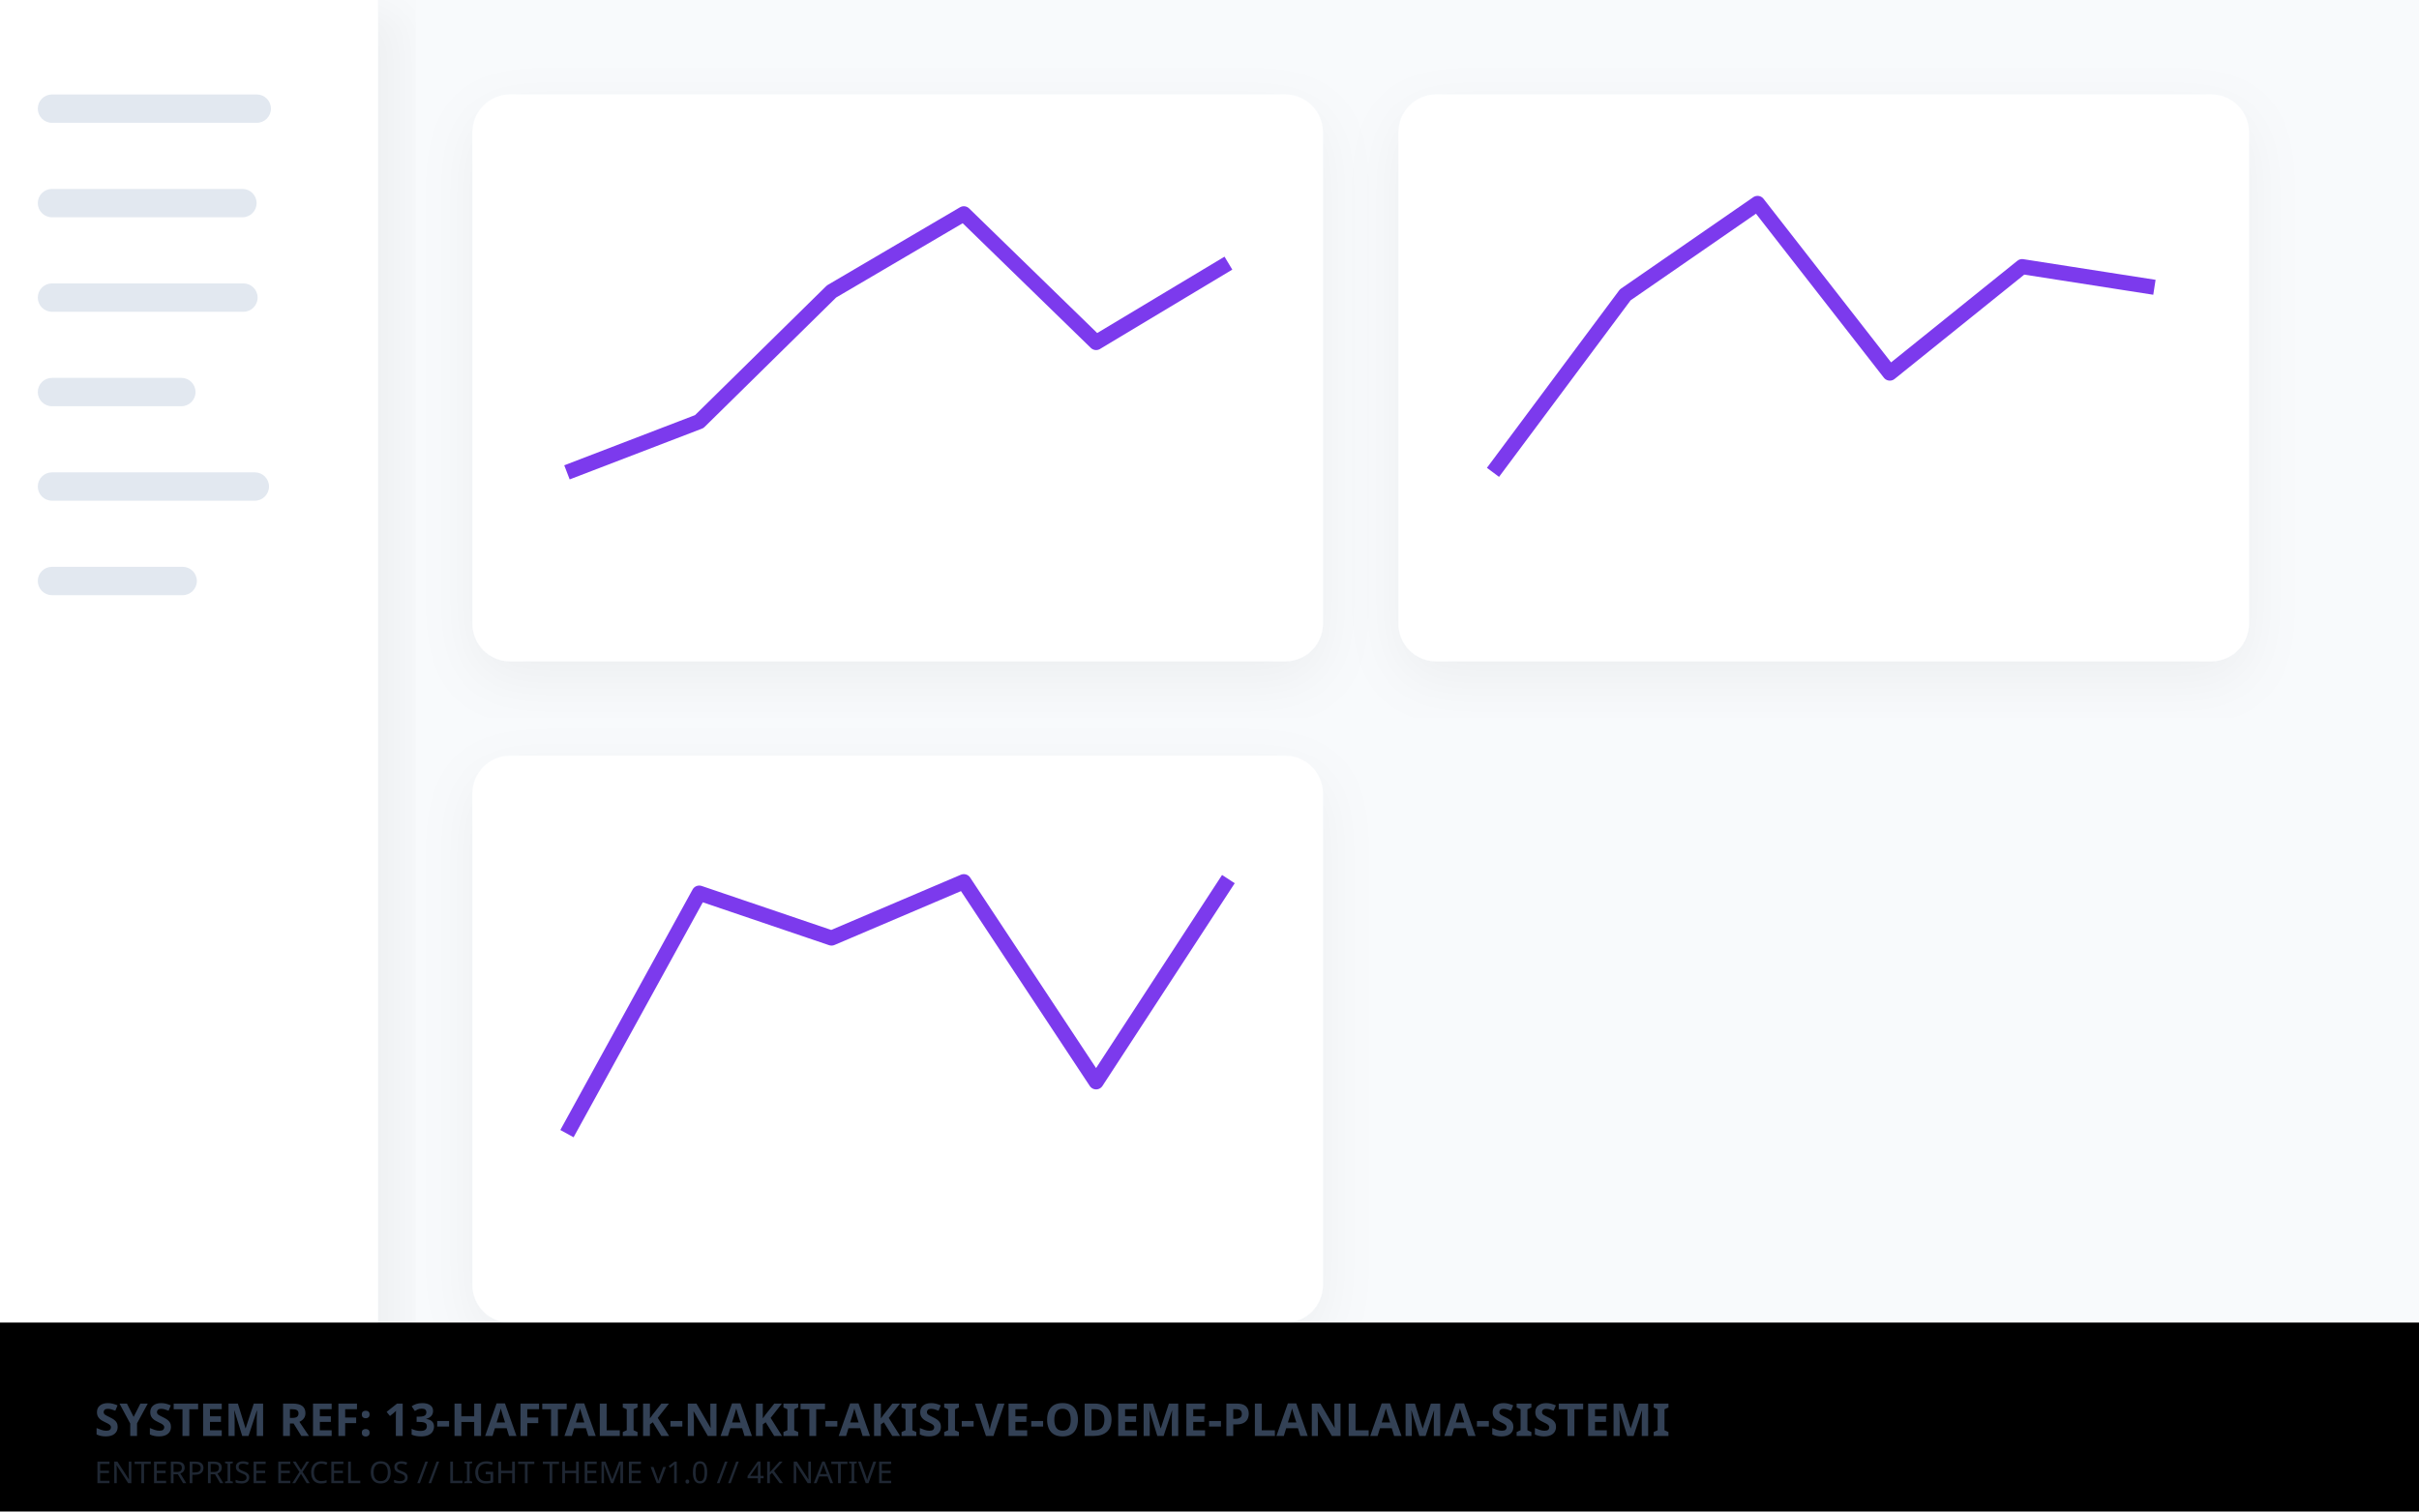
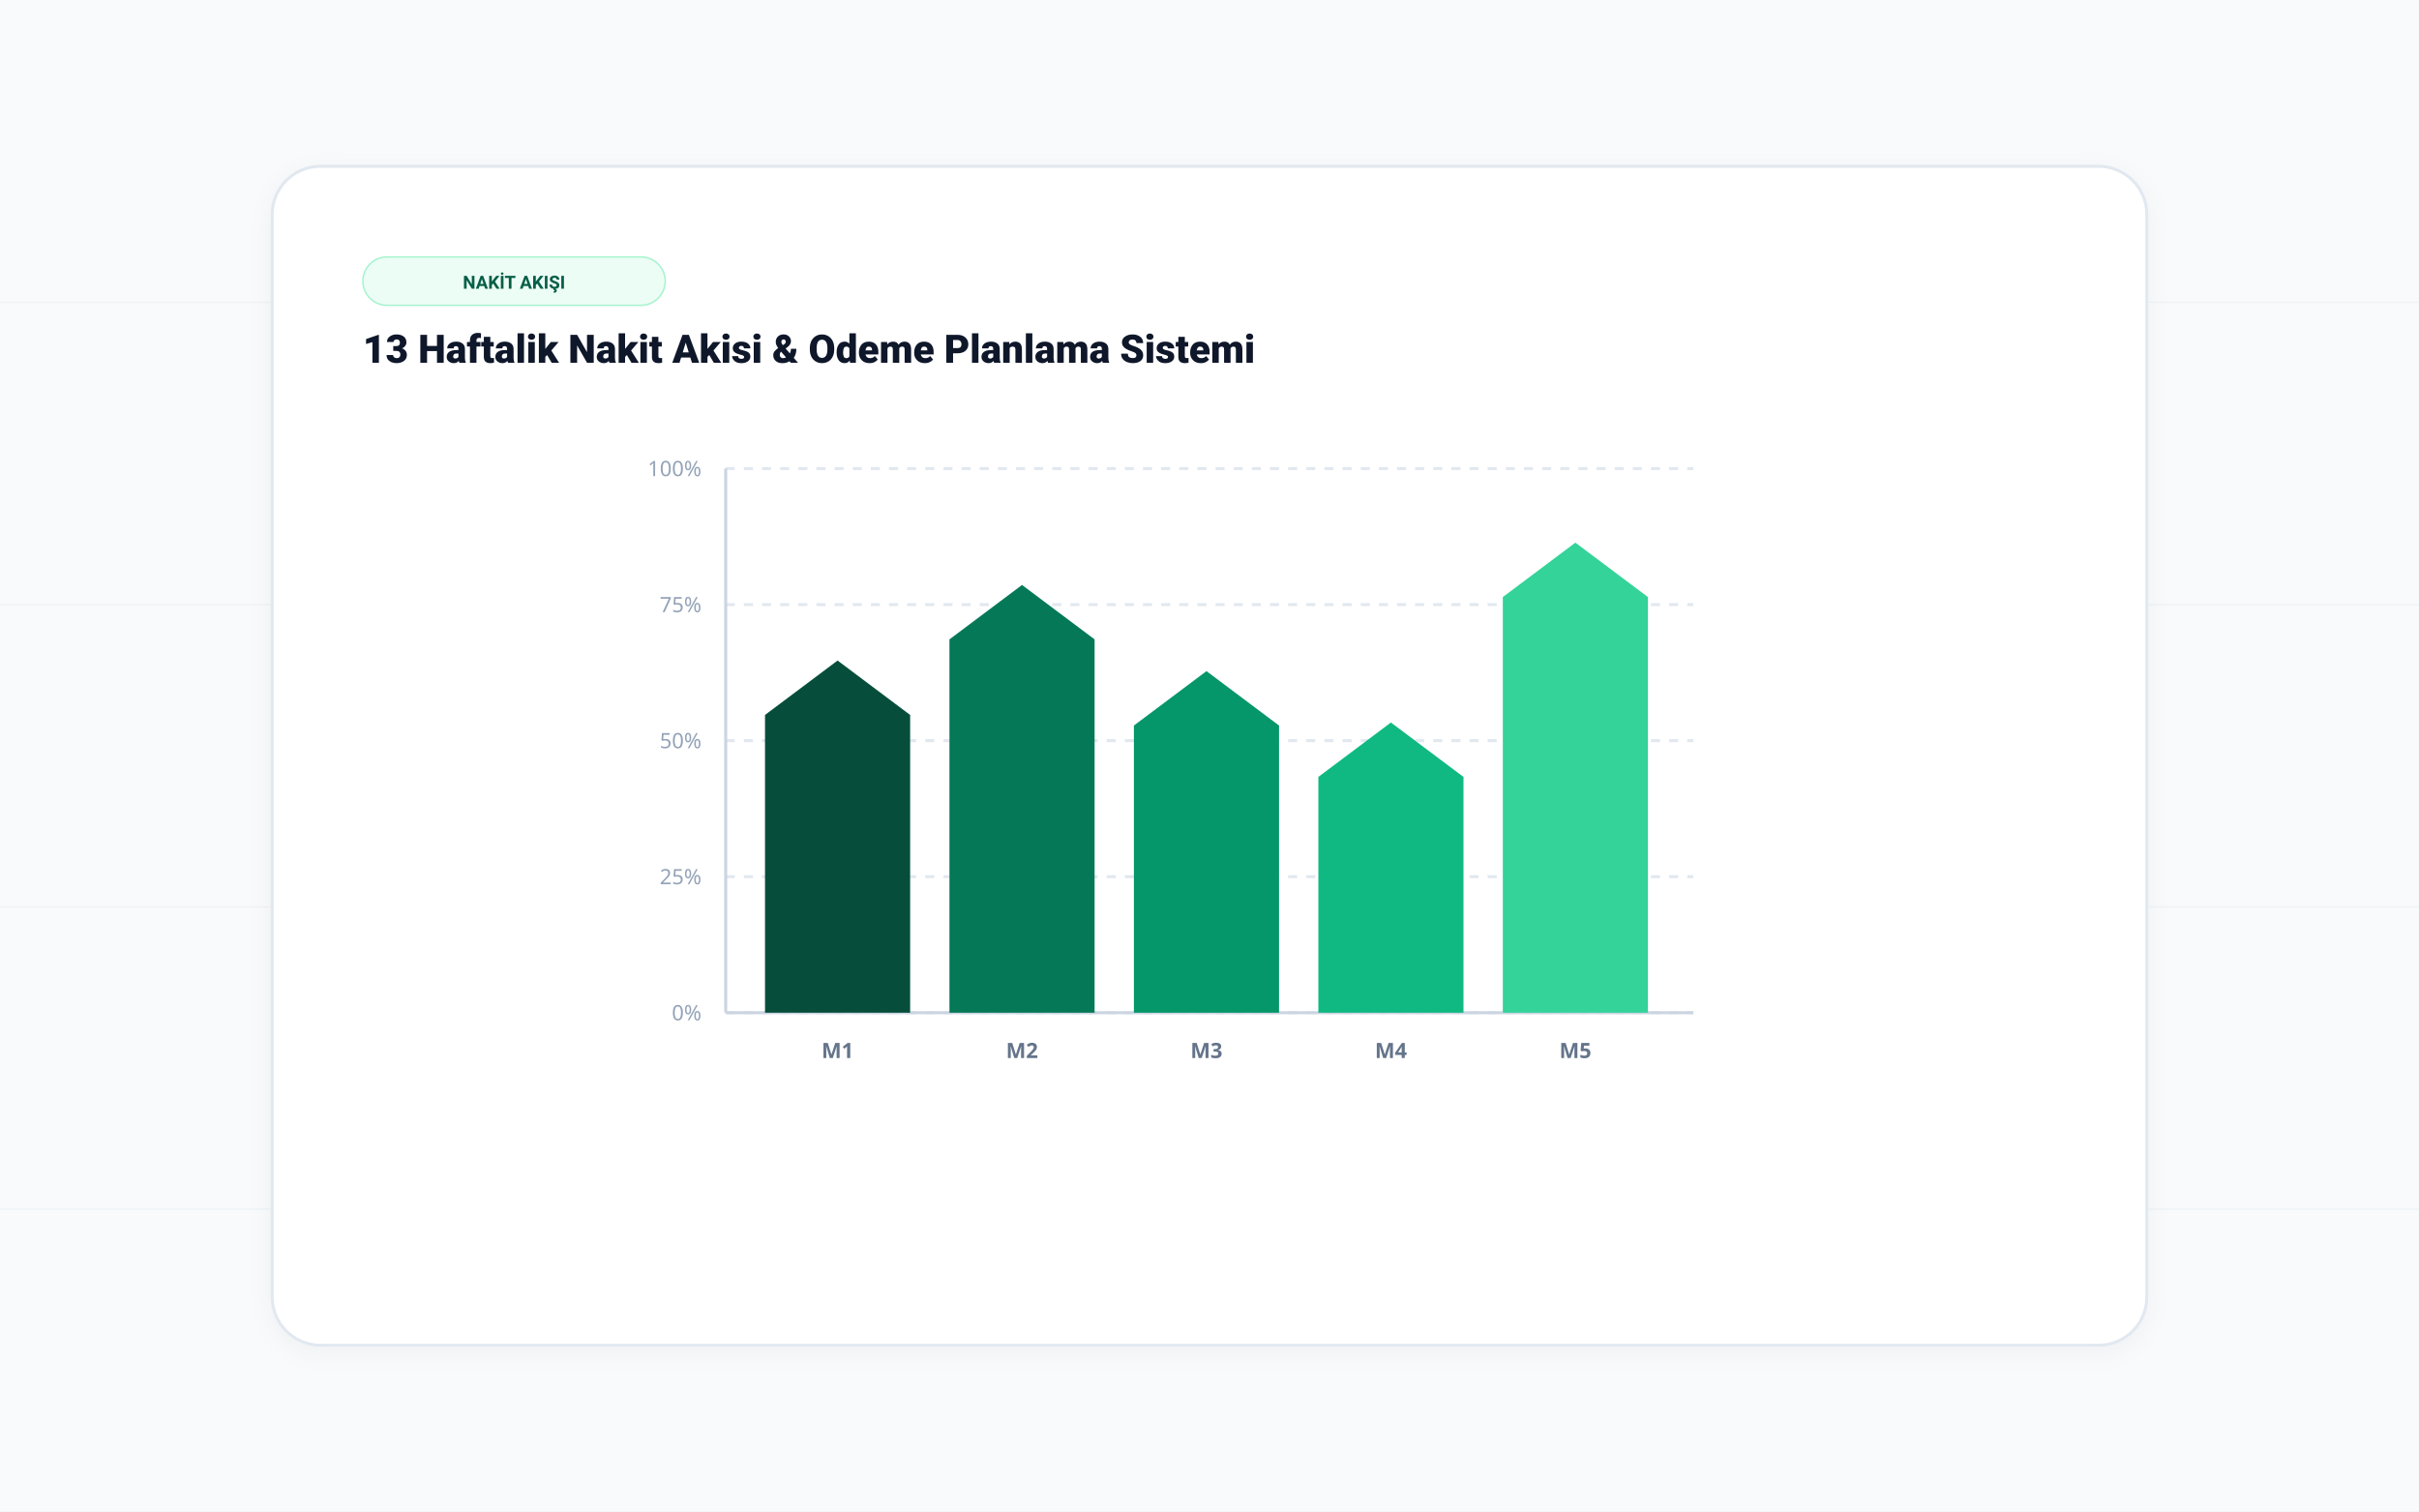
- <svg xmlns="http://www.w3.org/2000/svg" width="2560" height="1600" viewBox="0 0 2560 1600">
+ <svg xmlns="http://www.w3.org/2000/svg" viewBox="0 0 1600 1000" width="1600" height="1000">
  <defs>
-     <filter id="shadowDown" x="-10%" y="-10%" width="120%" height="120%">
-       <feDropShadow dx="0" dy="20" stdDeviation="30" flood-opacity="0.05" />
-     </filter>
-     <filter id="shadowRight" x="-10%" y="-10%" width="120%" height="120%">
-       <feDropShadow dx="20" dy="0" stdDeviation="30" flood-opacity="0.05" />
+     <filter id="cardShadow" x="-5%" y="-5%" width="110%" height="115%">
+       <feDropShadow dx="0" dy="24" stdDeviation="32" flood-color="#0f172a" flood-opacity="0.06" />
+       <feDropShadow dx="0" dy="4" stdDeviation="8" flood-color="#0f172a" flood-opacity="0.04" />
    </filter>
  </defs>
  <rect width="100%" height="100%" fill="#f8fafc" />
-   <rect x="0" y="0" width="400" height="1600" fill="#ffffff" filter="url(#shadowRight)" />
-   <rect x="40" y="100" width="246.731" height="30" rx="15" fill="#e2e8f0" />
-   <rect x="40" y="200" width="231.568" height="30" rx="15" fill="#e2e8f0" />
-   <rect x="40" y="300" width="232.632" height="30" rx="15" fill="#e2e8f0" />
-   <rect x="40" y="400" width="166.937" height="30" rx="15" fill="#e2e8f0" />
-   <rect x="40" y="500" width="244.694" height="30" rx="15" fill="#e2e8f0" />
-   <rect x="40" y="600" width="168.333" height="30" rx="15" fill="#e2e8f0" />
-   <rect x="500" y="100" width="900" height="600" rx="40" fill="#ffffff" filter="url(#shadowDown)" />
-   <path d="M 600 500 L 740 446.271 L 880 308.53 L 1020 226.319 L 1160 362.562 L 1300 278.531" fill="none" stroke="#7c3aed" stroke-width="16" stroke-linejoin="round" />
-   <rect x="1480" y="100" width="900" height="600" rx="40" fill="#ffffff" filter="url(#shadowDown)" />
-   <path d="M 1580 500 L 1720 312.094 L 1860 215.337 L 2000 394.919 L 2140 282.243 L 2280 304.101" fill="none" stroke="#7c3aed" stroke-width="16" stroke-linejoin="round" />
-   <rect x="500" y="800" width="900" height="600" rx="40" fill="#ffffff" filter="url(#shadowDown)" />
-   <path d="M 600 1200 L 740 945.398 L 880 992.944 L 1020 933.308 L 1160 1145.171 L 1300 930.557" fill="none" stroke="#7c3aed" stroke-width="16" stroke-linejoin="round" />
-   <rect x="2560" y="1400" width="2560" height="200" transform="translate(-2560,0)" />
-   <text x="100" y="1520" fill="#334155" font-family="sans-serif" font-size="48" font-weight="bold">SYSTEM REF: 13-HAFTALIK-NAKIT-AKISI-VE-ODEME-PLANLAMA-SISTEMI</text>
-   <text x="100" y="1570" fill="#334155" opacity="0.6" font-family="sans-serif" font-size="32">ENTERPRISE EXCEL OS // LIGHT THEME v1.0 // 4K NATIVE</text>
+   <g stroke="#e2e8f0" stroke-width="1" opacity="0.4">
+     <line x1="0" y1="200" x2="1600" y2="200" />
+     <line x1="0" y1="400" x2="1600" y2="400" />
+     <line x1="0" y1="600" x2="1600" y2="600" />
+     <line x1="0" y1="800" x2="1600" y2="800" />
+   </g>
+   <rect x="180" y="110" width="1240" height="780" rx="32" fill="#ffffff" stroke="#e2e8f0" stroke-width="2" filter="url(#cardShadow)" />
+   <g transform="translate(240, 170)">
+     <rect x="0" y="0" width="200" height="32" rx="16" fill="#ecfdf5" stroke="#a7f3d0" stroke-width="1" />
+     <text x="100" y="21" fill="#065f46" font-family="-apple-system, BlinkMacSystemFont, 'Segoe UI', Roboto, sans-serif" font-size="12" font-weight="700" text-anchor="middle">NAKİT AKIŞI</text>
+     <text x="0" y="70" fill="#0f172a" font-family="-apple-system, BlinkMacSystemFont, 'Segoe UI', Roboto, sans-serif" font-size="26" font-weight="800">13 Haftalik Nakit Akisi &amp; Odeme Planlama Sistemi</text>
+   </g>
+   <g transform="translate(180, 230)">
+     <g transform="translate(300, 80)">
+       <line x1="0" y1="0" x2="640" y2="0" stroke="#e2e8f0" stroke-width="2" stroke-dasharray="6 6" />
+       <text x="-16" y="5" fill="#94a3b8" font-family="sans-serif" font-size="14" text-anchor="end">100%</text>
+       <line x1="0" y1="90" x2="640" y2="90" stroke="#e2e8f0" stroke-width="2" stroke-dasharray="6 6" />
+       <text x="-16" y="95" fill="#94a3b8" font-family="sans-serif" font-size="14" text-anchor="end">75%</text>
+       <line x1="0" y1="180" x2="640" y2="180" stroke="#e2e8f0" stroke-width="2" stroke-dasharray="6 6" />
+       <text x="-16" y="185" fill="#94a3b8" font-family="sans-serif" font-size="14" text-anchor="end">50%</text>
+       <line x1="0" y1="270" x2="640" y2="270" stroke="#e2e8f0" stroke-width="2" stroke-dasharray="6 6" />
+       <text x="-16" y="275" fill="#94a3b8" font-family="sans-serif" font-size="14" text-anchor="end">25%</text>
+       <line x1="0" y1="360" x2="640" y2="360" stroke="#e2e8f0" stroke-width="2" stroke-dasharray="6 6" />
+       <text x="-16" y="365" fill="#94a3b8" font-family="sans-serif" font-size="14" text-anchor="end">0%</text>
+       <line x1="0" y1="0" x2="0" y2="360" stroke="#cbd5e1" stroke-width="2" />
+       <line x1="0" y1="360" x2="640" y2="360" stroke="#cbd5e1" stroke-width="2" />
+       <polygon points="26,163 74,127 122,163 122,360 26,360" fill="#064e3b" />
+       <text x="74" y="390" fill="#64748b" font-family="sans-serif" font-size="14" font-weight="700" text-anchor="middle">M1</text>
+       <polygon points="148,113 196,77 244,113 244,360 148,360" fill="#047857" />
+       <text x="196" y="390" fill="#64748b" font-family="sans-serif" font-size="14" font-weight="700" text-anchor="middle">M2</text>
+       <polygon points="270,170 318,134 366,170 366,360 270,360" fill="#059669" />
+       <text x="318" y="390" fill="#64748b" font-family="sans-serif" font-size="14" font-weight="700" text-anchor="middle">M3</text>
+       <polygon points="392,204 440,168 488,204 488,360 392,360" fill="#10b981" />
+       <text x="440" y="390" fill="#64748b" font-family="sans-serif" font-size="14" font-weight="700" text-anchor="middle">M4</text>
+       <polygon points="514,85 562,49 610,85 610,360 514,360" fill="#34d399" />
+       <text x="562" y="390" fill="#64748b" font-family="sans-serif" font-size="14" font-weight="700" text-anchor="middle">M5</text>
+     </g>
+   </g>
</svg>
